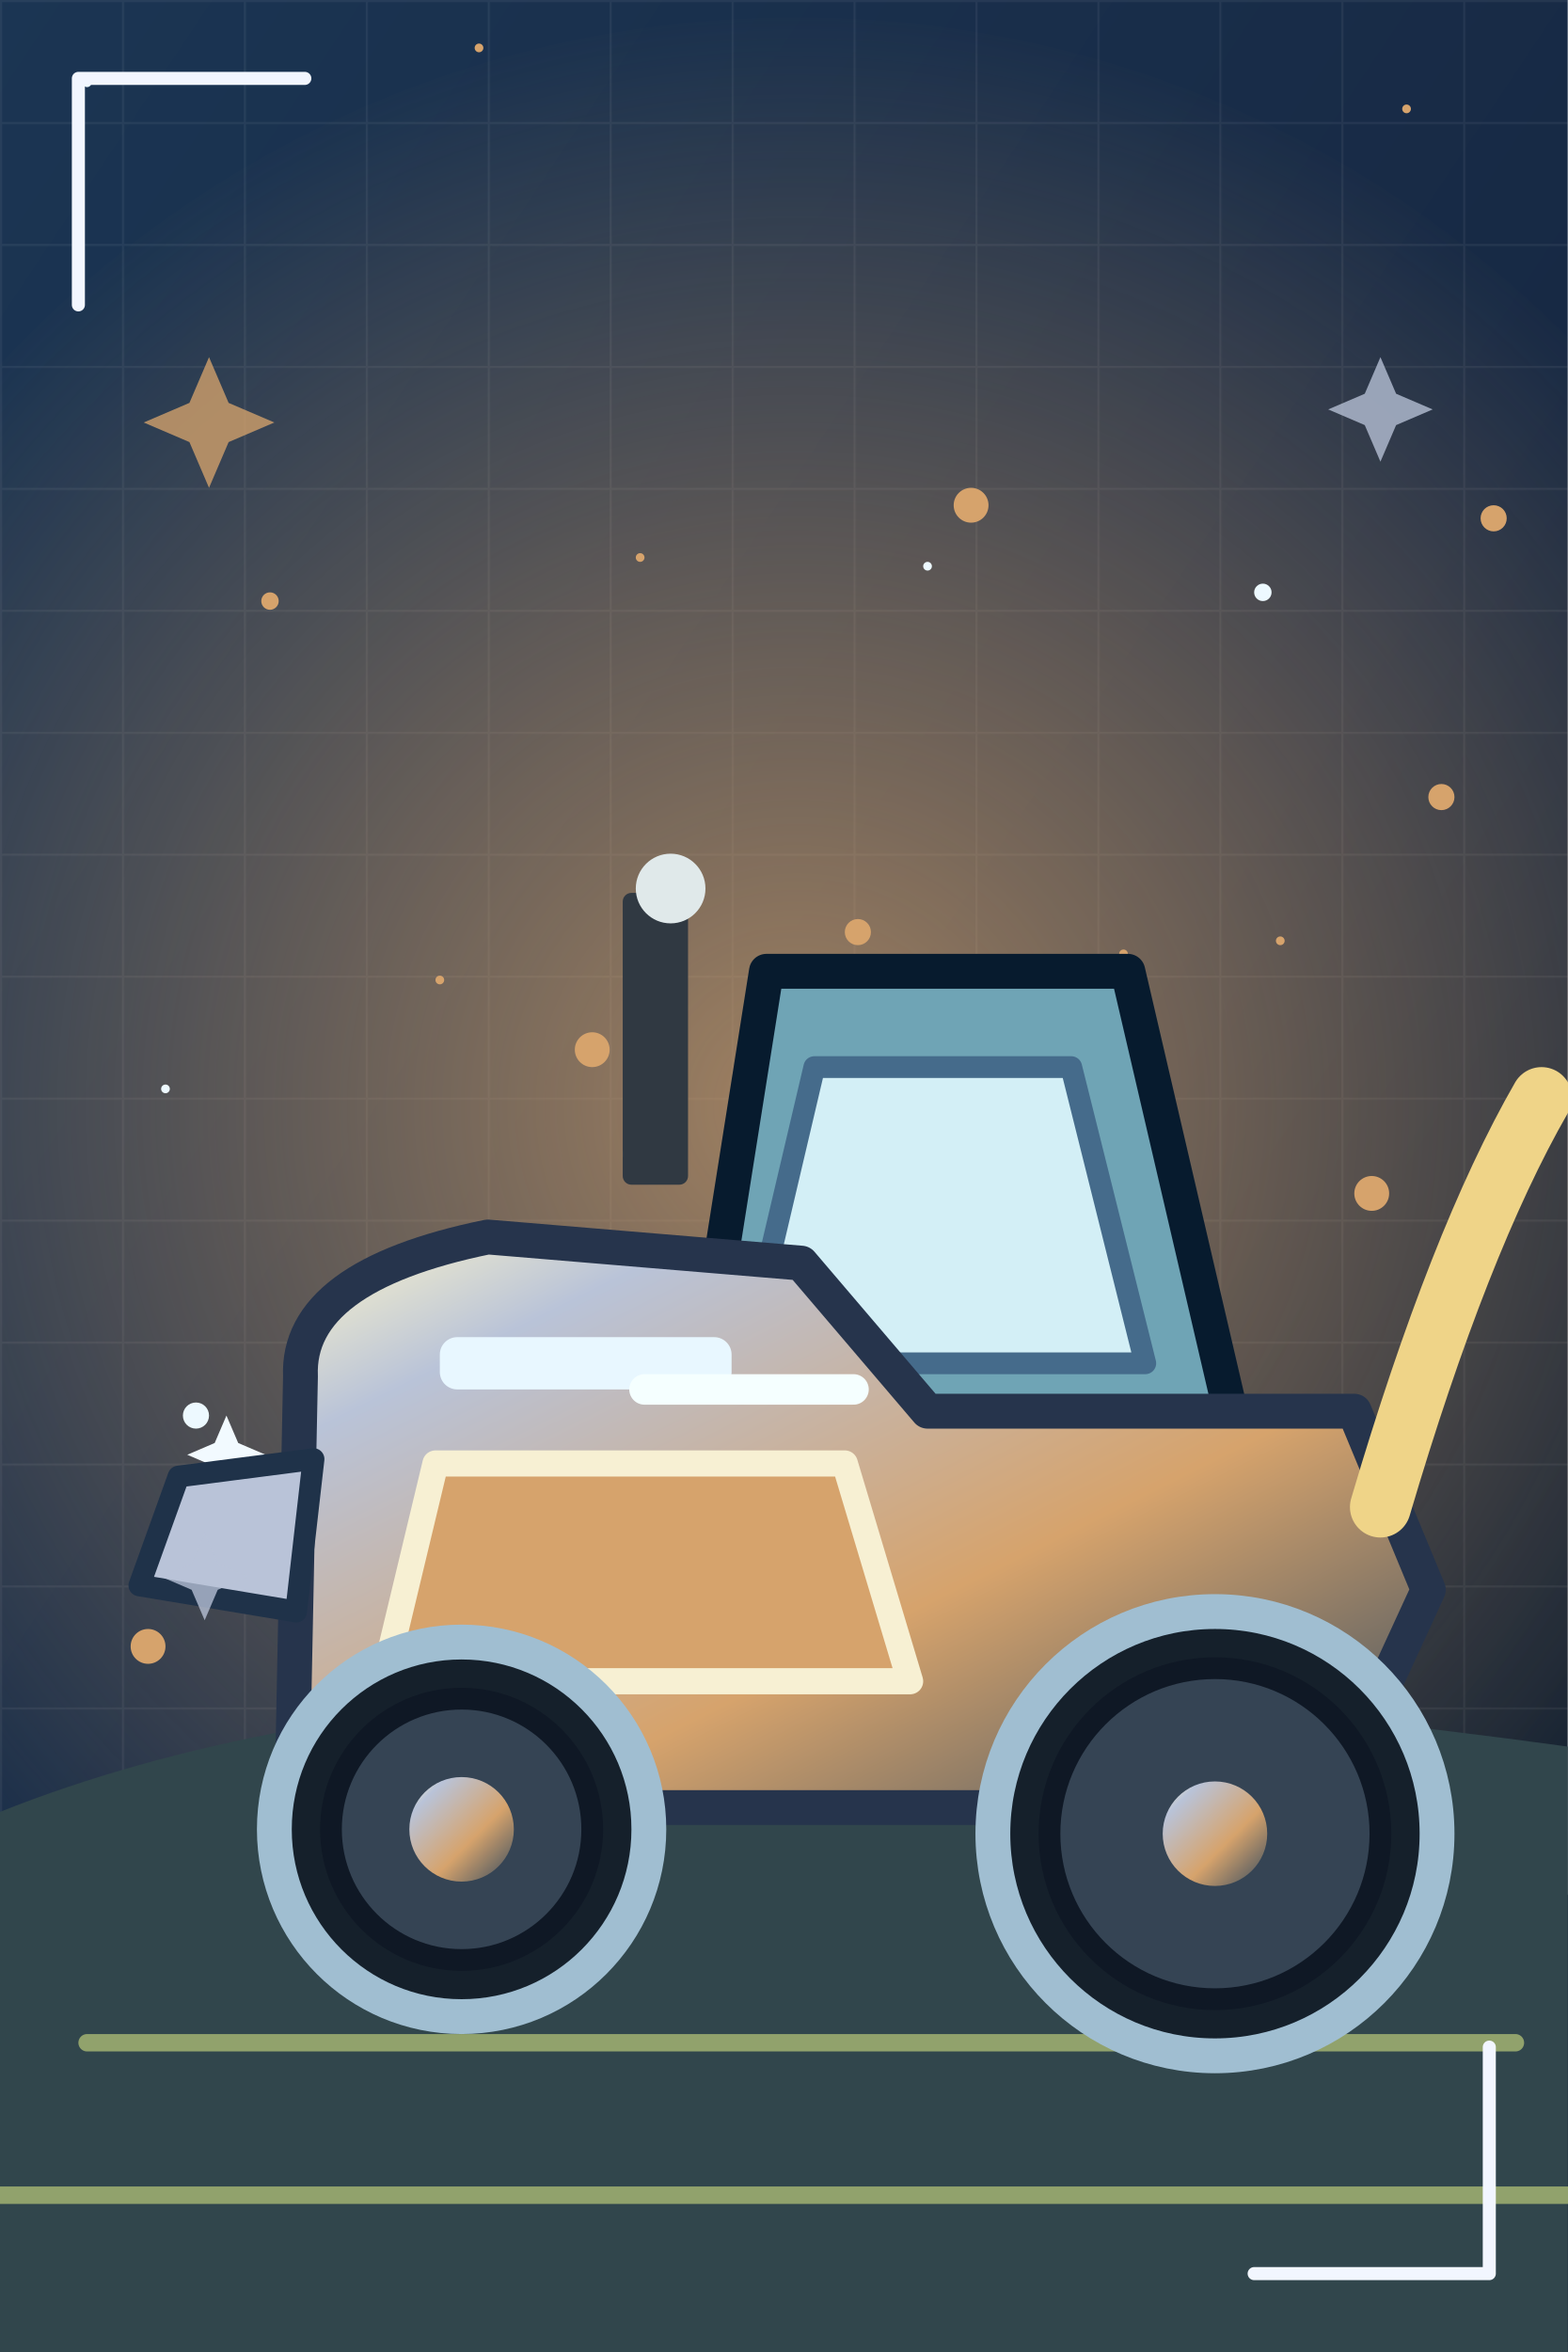
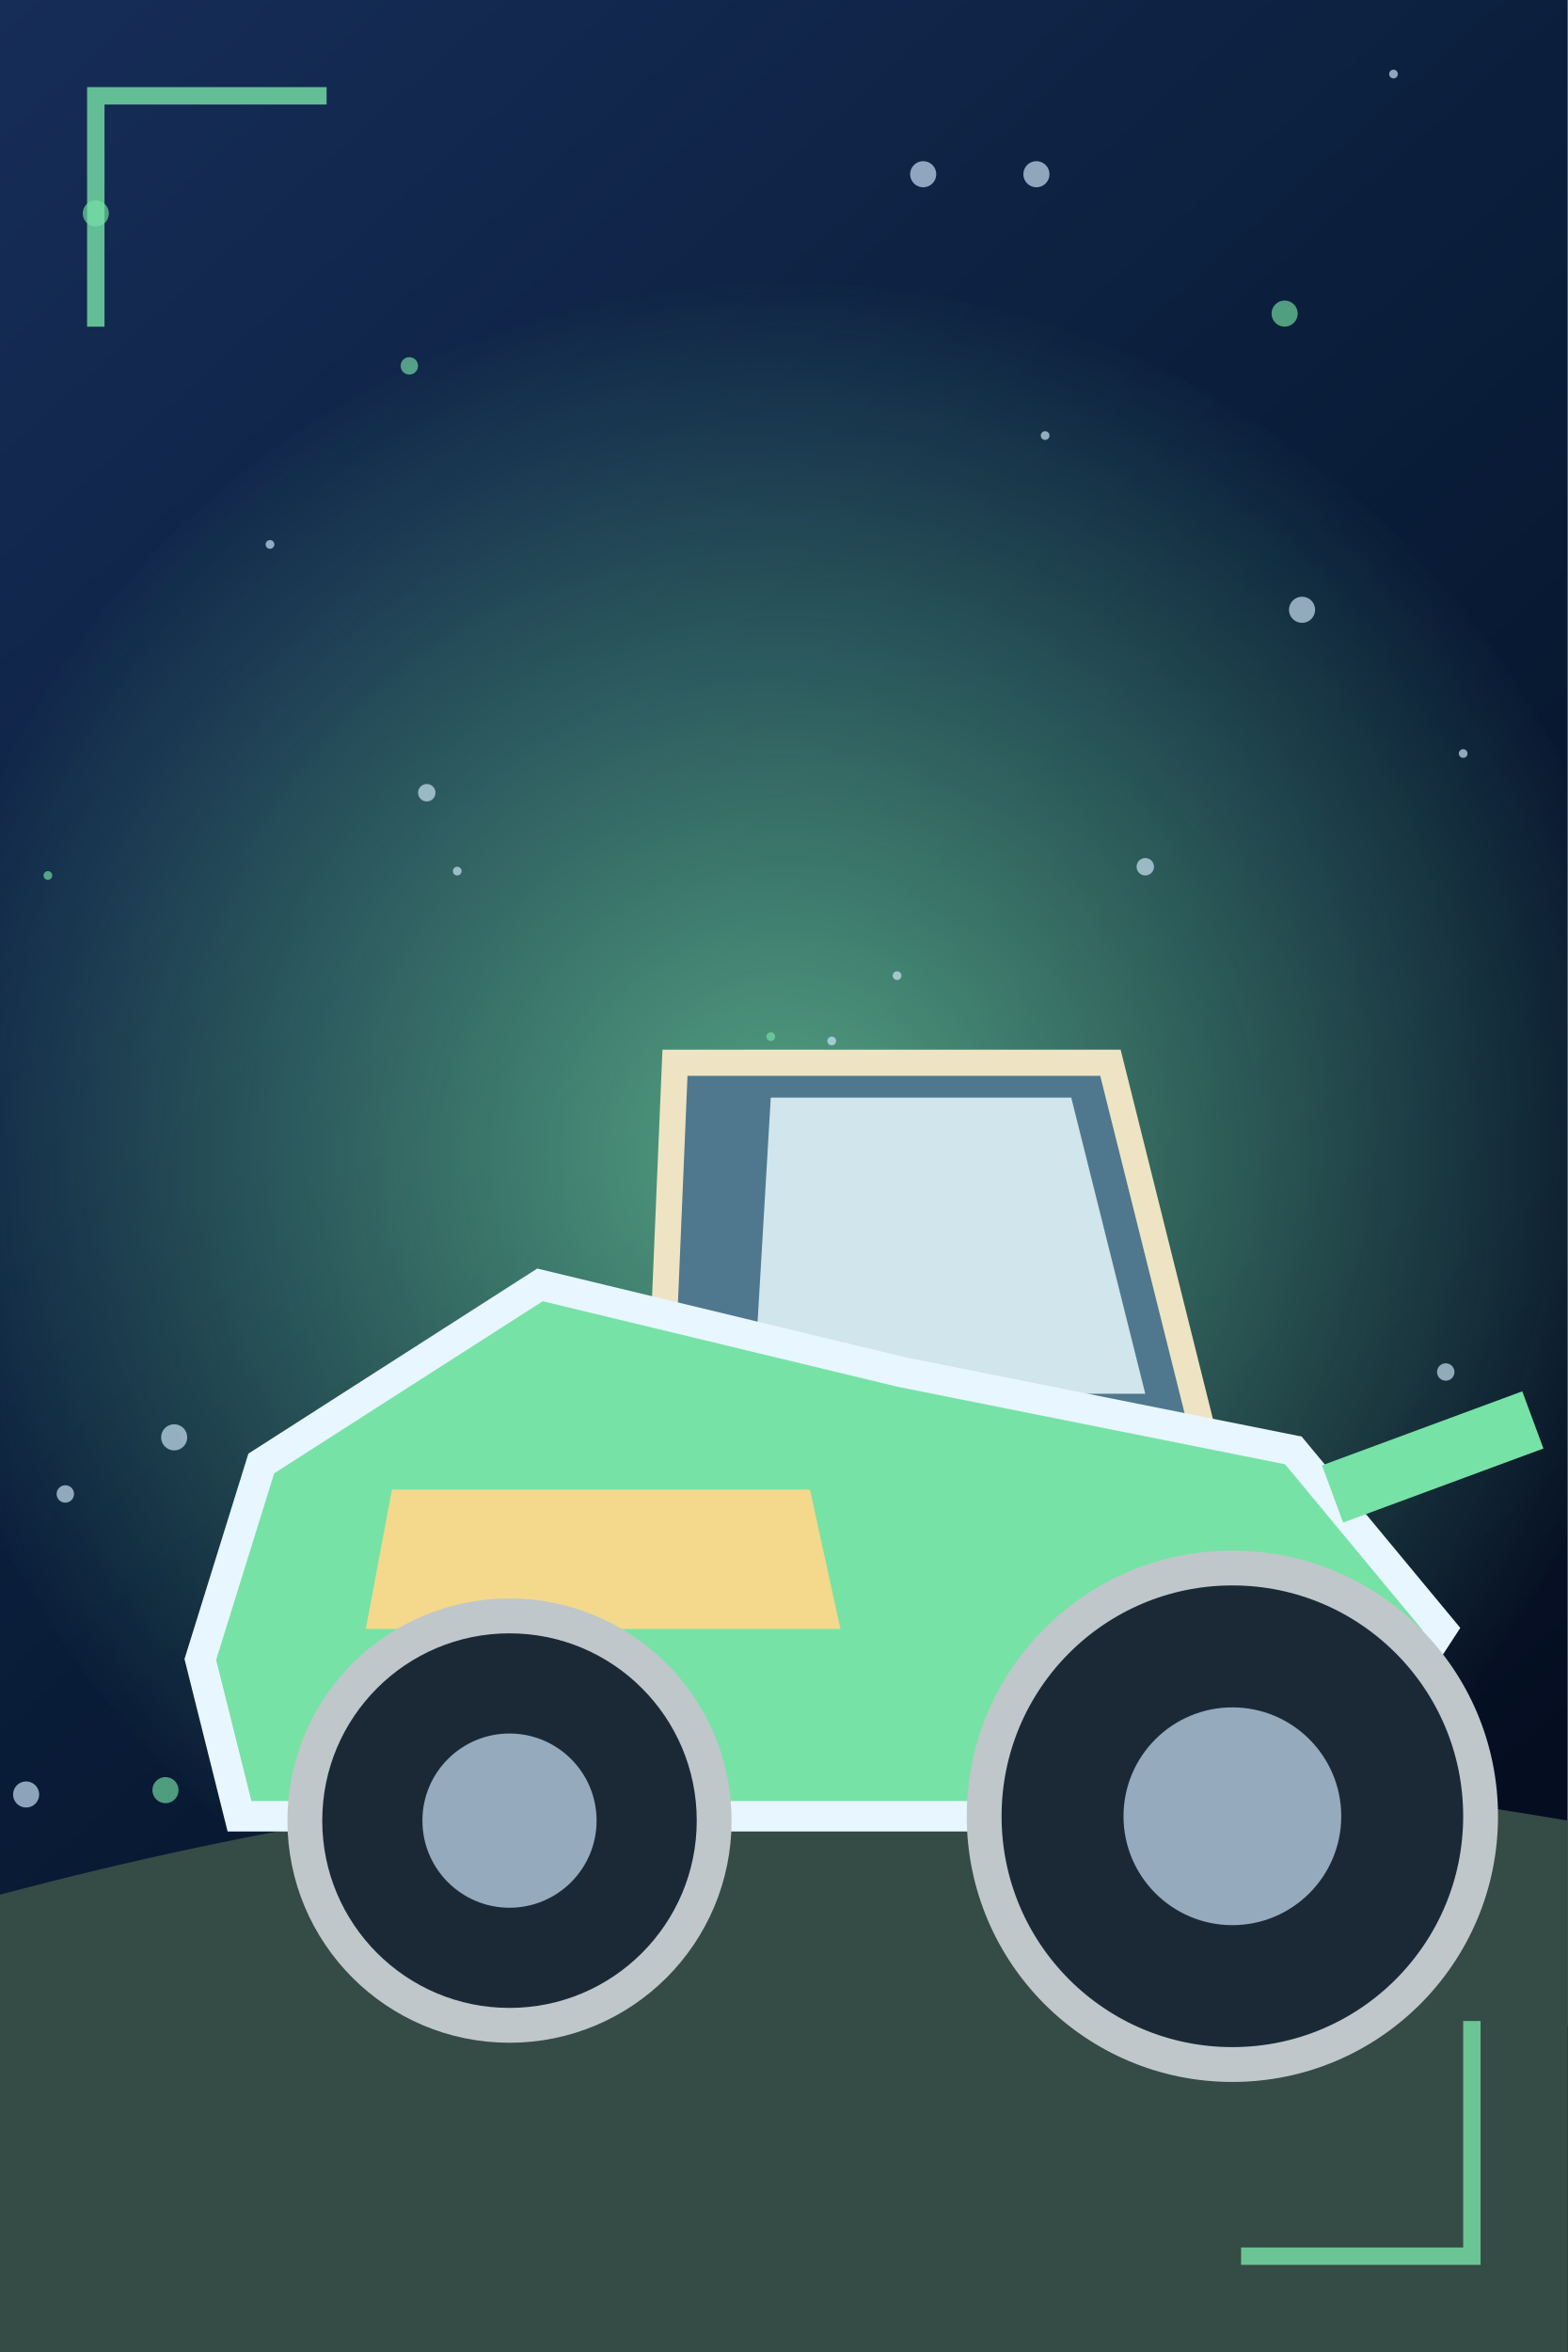
<svg xmlns="http://www.w3.org/2000/svg" width="360" height="540" viewBox="0 0 360 540" role="img" aria-label="Kronenlader Upsilon">
  <defs>
-     <linearGradient id="sky" x2="1" y2="1">
-       <stop stop-color="#1b3553" />
-       <stop offset=".57" stop-color="#172944" />
-       <stop offset="1" stop-color="#071626" />
+     <linearGradient id="night" x2=".6" y2="1">
+       <stop stop-color="#162d58" />
+       <stop offset=".55" stop-color="#091c37" />
+       <stop offset="1" stop-color="#050d20" />
    </linearGradient>
-     <radialGradient id="glow">
-       <stop stop-color="#d6a36c" stop-opacity=".72" />
-       <stop offset="1" stop-color="#d6a36c" stop-opacity="0" />
+     <radialGradient id="h">
+       <stop stop-color="#77e2a6" stop-opacity=".68" />
+       <stop offset="1" stop-color="#77e2a6" stop-opacity="0" />
    </radialGradient>
-     <linearGradient id="skin" x2="1" y2="1">
-       <stop stop-color="#ffe8cf" />
-       <stop offset=".6" stop-color="#ebbaa9" />
-       <stop offset="1" stop-color="#bf8f91" />
-     </linearGradient>
-     <linearGradient id="metal" x2="1" y2="1">
-       <stop stop-color="#fff7cb" />
-       <stop offset=".18" stop-color="#b9c3d8" />
-       <stop offset=".6" stop-color="#d6a36c" />
-       <stop offset="1" stop-color="#394d60" />
-     </linearGradient>
-     <linearGradient id="cloth" x2="0" y2="1">
-       <stop stop-color="#d6a36c" />
-       <stop offset="1" stop-color="#182c59" />
-     </linearGradient>
-     <pattern id="grid" width="28" height="28" patternUnits="userSpaceOnUse">
-       <path d="M28 0H0V28" fill="none" stroke="#ffffff" stroke-opacity=".055" />
-     </pattern>
  </defs>
-   <rect x="0" y="0" width="360" height="540" rx="0" fill="url(#sky)" stroke="none" stroke-width="0" />
-   <rect x="0" y="0" width="360" height="540" rx="0" fill="url(#grid)" stroke="none" stroke-width="0" />
-   <circle cx="183" cy="254" r="250" fill="url(#glow)" stroke="none" stroke-width="0" />
-   <circle cx="288" cy="412" r="4" fill="#edf9ff" stroke="none" stroke-width="0" />
-   <circle cx="294" cy="216" r="1" fill="#d6a36c" stroke="none" stroke-width="0" />
-   <circle cx="136" cy="241" r="4" fill="#d6a36c" stroke="none" stroke-width="0" />
-   <circle cx="92" cy="374" r="3" fill="#edf9ff" stroke="none" stroke-width="0" />
-   <circle cx="197" cy="214" r="3" fill="#d6a36c" stroke="none" stroke-width="0" />
-   <circle cx="286" cy="383" r="1" fill="#d6a36c" stroke="none" stroke-width="0" />
-   <circle cx="38" cy="250" r="1" fill="#edf9ff" stroke="none" stroke-width="0" />
-   <circle cx="343" cy="119" r="3" fill="#d6a36c" stroke="none" stroke-width="0" />
-   <circle cx="315" cy="274" r="4" fill="#d6a36c" stroke="none" stroke-width="0" />
-   <circle cx="20" cy="19" r="1" fill="#edf9ff" stroke="none" stroke-width="0" />
-   <circle cx="223" cy="116" r="4" fill="#d6a36c" stroke="none" stroke-width="0" />
-   <circle cx="258" cy="219" r="1" fill="#d6a36c" stroke="none" stroke-width="0" />
-   <circle cx="45" cy="325" r="3" fill="#edf9ff" stroke="none" stroke-width="0" />
-   <circle cx="206" cy="403" r="3" fill="#d6a36c" stroke="none" stroke-width="0" />
-   <circle cx="147" cy="128" r="1" fill="#d6a36c" stroke="none" stroke-width="0" />
-   <circle cx="147" cy="284" r="1" fill="#edf9ff" stroke="none" stroke-width="0" />
-   <circle cx="101" cy="225" r="1" fill="#d6a36c" stroke="none" stroke-width="0" />
-   <circle cx="121" cy="394" r="3" fill="#d6a36c" stroke="none" stroke-width="0" />
-   <circle cx="290" cy="136" r="2" fill="#edf9ff" stroke="none" stroke-width="0" />
-   <circle cx="323" cy="25" r="1" fill="#d6a36c" stroke="none" stroke-width="0" />
-   <circle cx="62" cy="138" r="2" fill="#d6a36c" stroke="none" stroke-width="0" />
-   <circle cx="338" cy="274" r="2" fill="#edf9ff" stroke="none" stroke-width="0" />
-   <circle cx="331" cy="183" r="3" fill="#d6a36c" stroke="none" stroke-width="0" />
-   <circle cx="346" cy="403" r="2" fill="#d6a36c" stroke="none" stroke-width="0" />
-   <circle cx="145" cy="265" r="2" fill="#edf9ff" stroke="none" stroke-width="0" />
-   <circle cx="34" cy="378" r="4" fill="#d6a36c" stroke="none" stroke-width="0" />
-   <circle cx="110" cy="11" r="1" fill="#d6a36c" stroke="none" stroke-width="0" />
-   <circle cx="213" cy="130" r="1" fill="#edf9ff" stroke="none" stroke-width="0" />
-   <path d="M126 389L129.0 396.0L136 399L129.0 402.0L126 409L123.0 402.0L116 399L123.0 396.0Z" fill="#f2faff" stroke="none" stroke-width="0" stroke-linecap="round" stroke-linejoin="round" />
-   <path d="M52 325L54.7 331.3L61 334L54.7 336.7L52 343L49.3 336.7L43 334L49.3 331.3Z" fill="#f2faff" stroke="none" stroke-width="0" stroke-linecap="round" stroke-linejoin="round" />
-   <path d="M92 371L94.1 375.9L99 378L94.1 380.1L92 385L89.9 380.1L85 378L89.9 375.9Z" fill="#f2faff" stroke="none" stroke-width="0" stroke-linecap="round" stroke-linejoin="round" />
-   <path d="M0 440 Q70 390 145 449 Q225 391 360 435V540H0Z" fill="#08192e" stroke="none" stroke-width="0" stroke-linecap="round" stroke-linejoin="round" />
-   <ellipse cx="180" cy="483" rx="143" ry="20" fill="#060e20" />
-   <path d="M0 416Q120 368 360 401V540H0Z" fill="#31464c" stroke="none" stroke-width="0" stroke-linecap="round" stroke-linejoin="round" />
-   <path d="M20 469L348 469M0 504L360 504" fill="none" stroke="#91a26c" stroke-width="4" stroke-linecap="round" stroke-linejoin="round" />
-   <path d="M160 324L176 223 259 223 283 326Z" fill="#6fa4b5" stroke="#071b2e" stroke-width="8" stroke-linecap="round" stroke-linejoin="round" />
-   <path d="M187 245H246L263 313H171Z" fill="#d3eff6" stroke="#456b8b" stroke-width="5" stroke-linecap="round" stroke-linejoin="round" />
-   <path d="M69 316Q68 293 112 284L184 290 213 324H311L328 365 305 415H67Z" fill="url(#metal)" stroke="#26344c" stroke-width="8" stroke-linecap="round" stroke-linejoin="round" />
-   <path d="M100 336H194L209 386H88Z" fill="#d6a36c" stroke="#f7f0d3" stroke-width="6" stroke-linecap="round" stroke-linejoin="round" />
-   <path d="M68 370L32 364 41 339 72 335Z" fill="#b9c3d8" stroke="#1f3249" stroke-width="5" stroke-linecap="round" stroke-linejoin="round" />
-   <path d="M317 346Q335 285 354 252" fill="none" stroke="#efd488" stroke-width="14" stroke-linecap="round" stroke-linejoin="round" />
-   <circle cx="106" cy="420" r="43" fill="#15202b" stroke="#a0bed1" stroke-width="8" />
-   <circle cx="106" cy="420" r="30" fill="#354454" stroke="#0f1825" stroke-width="5" />
-   <circle cx="106" cy="420" r="12" fill="url(#metal)" stroke="none" stroke-width="0" />
-   <circle cx="279" cy="421" r="51" fill="#15202b" stroke="#a0bed1" stroke-width="8" />
-   <circle cx="279" cy="421" r="38" fill="#354454" stroke="#0f1825" stroke-width="5" />
-   <circle cx="279" cy="421" r="12" fill="url(#metal)" stroke="none" stroke-width="0" />
-   <rect x="101" y="307" width="67" height="12" rx="4" fill="#e8f7ff" stroke="none" stroke-width="0" />
-   <path d="M148 319L196 319" fill="none" stroke="#f5ffff" stroke-width="7" stroke-linecap="round" stroke-linejoin="round" />
-   <rect x="143" y="205" width="15" height="67" rx="2" fill="#303942" stroke="none" stroke-width="0" />
-   <circle cx="154" cy="204" r="8" fill="#e0e9ea" stroke="none" stroke-width="0" />
-   <path d="M18 18V70 M18 18H70M342 470V522M342 522H288" fill="none" stroke="#f2f6ff" stroke-width="3" stroke-linecap="round" stroke-linejoin="round" />
-   <g opacity=".77">
-     <path d="M48 82L52.5 92.5L63 97L52.5 101.5L48 112L43.5 101.5L33 97L43.5 92.5Z" fill="#d6a36c" stroke="none" stroke-width="0" stroke-linecap="round" stroke-linejoin="round" />
-     <path d="M317 82L320.6 90.4L329 94L320.6 97.6L317 106L313.4 97.6L305 94L313.4 90.4Z" fill="#b9c3d8" stroke="none" stroke-width="0" stroke-linecap="round" stroke-linejoin="round" />
-     <path d="M47 352L50.0 359.0L57 362L50.0 365.0L47 372L44.0 365.0L37 362L44.0 359.0Z" fill="#b9c3d8" stroke="none" stroke-width="0" stroke-linecap="round" stroke-linejoin="round" />
-   </g>
+   <rect width="360" height="540" fill="url(#night)" />
+   <circle cx="180" cy="265" r="200" fill="url(#h)" />
+   <path d="M0 460Q90 410 180 460T360 465V540H0Z" fill="#071528" />
+   <circle cx="233" cy="355" r="1" fill="#77e2a6" opacity=".65" />
+   <circle cx="87" cy="363" r="2" fill="#d4edff" opacity=".65" />
+   <circle cx="40" cy="330" r="3" fill="#d4edff" opacity=".65" />
+   <circle cx="191" cy="239" r="1" fill="#d4edff" opacity=".65" />
+   <circle cx="305" cy="435" r="2" fill="#77e2a6" opacity=".65" />
+   <circle cx="238" cy="40" r="3" fill="#d4edff" opacity=".65" />
+   <circle cx="62" cy="125" r="1" fill="#d4edff" opacity=".65" />
+   <circle cx="98" cy="182" r="2" fill="#d4edff" opacity=".65" />
+   <circle cx="295" cy="72" r="3" fill="#77e2a6" opacity=".65" />
+   <circle cx="320" cy="17" r="1" fill="#d4edff" opacity=".65" />
+   <circle cx="332" cy="315" r="2" fill="#d4edff" opacity=".65" />
+   <circle cx="299" cy="140" r="3" fill="#d4edff" opacity=".65" />
+   <circle cx="11" cy="201" r="1" fill="#77e2a6" opacity=".65" />
+   <circle cx="296" cy="428" r="2" fill="#d4edff" opacity=".65" />
+   <circle cx="217" cy="394" r="3" fill="#d4edff" opacity=".65" />
+   <circle cx="240" cy="100" r="1" fill="#d4edff" opacity=".65" />
+   <circle cx="94" cy="84" r="2" fill="#77e2a6" opacity=".65" />
+   <circle cx="6" cy="412" r="3" fill="#d4edff" opacity=".65" />
+   <circle cx="97" cy="424" r="1" fill="#d4edff" opacity=".65" />
+   <circle cx="254" cy="271" r="2" fill="#d4edff" opacity=".65" />
+   <circle cx="22" cy="49" r="3" fill="#77e2a6" opacity=".65" />
+   <circle cx="168" cy="256" r="1" fill="#d4edff" opacity=".65" />
+   <circle cx="263" cy="324" r="2" fill="#d4edff" opacity=".65" />
+   <circle cx="49" cy="380" r="3" fill="#d4edff" opacity=".65" />
+   <circle cx="177" cy="238" r="1" fill="#77e2a6" opacity=".65" />
+   <circle cx="188" cy="403" r="2" fill="#d4edff" opacity=".65" />
+   <circle cx="212" cy="40" r="3" fill="#d4edff" opacity=".65" />
+   <circle cx="206" cy="224" r="1" fill="#d4edff" opacity=".65" />
+   <circle cx="197" cy="323" r="2" fill="#77e2a6" opacity=".65" />
+   <circle cx="172" cy="430" r="3" fill="#d4edff" opacity=".65" />
+   <circle cx="105" cy="200" r="1" fill="#d4edff" opacity=".65" />
+   <circle cx="263" cy="199" r="2" fill="#d4edff" opacity=".65" />
+   <circle cx="38" cy="411" r="3" fill="#77e2a6" opacity=".65" />
+   <circle cx="336" cy="173" r="1" fill="#d4edff" opacity=".65" />
+   <circle cx="15" cy="343" r="2" fill="#d4edff" opacity=".65" />
+   <path d="M0 435Q180 387 360 418V540H0Z" fill="#354b46" />
+   <path d="M151 339L155 244H255L279 340Z" fill="#4f788e" stroke="#eee4c3" stroke-width="6" />
+   <path d="M177 252H246L263 320H173Z" fill="#d0e5ec" />
+   <path d="M60 336L124 295L207 315L297 333L331 374L303 417H55L46 381Z" fill="#77e2a6" stroke="#e8f6ff" stroke-width="7" />
+   <path d="M90 342H186L193 374H84Z" fill="#f4d88c" />
+   <circle cx="117" cy="418" r="47" fill="#1b2937" stroke="#bfc7cb" stroke-width="8" />
+   <circle cx="283" cy="417" r="57" fill="#1b2937" stroke="#bfc7cb" stroke-width="8" />
+   <circle cx="117" cy="418" r="20" fill="#95aabd" />
+   <circle cx="283" cy="417" r="25" fill="#95aabd" />
+   <path d="M306 343L352 326" fill="none" stroke="#77e2a6" stroke-width="14" />
+   <path d="M22 75V22H75M285 518H338V464" fill="none" stroke="#77e2a6" stroke-width="4" opacity=".8" />
</svg>
